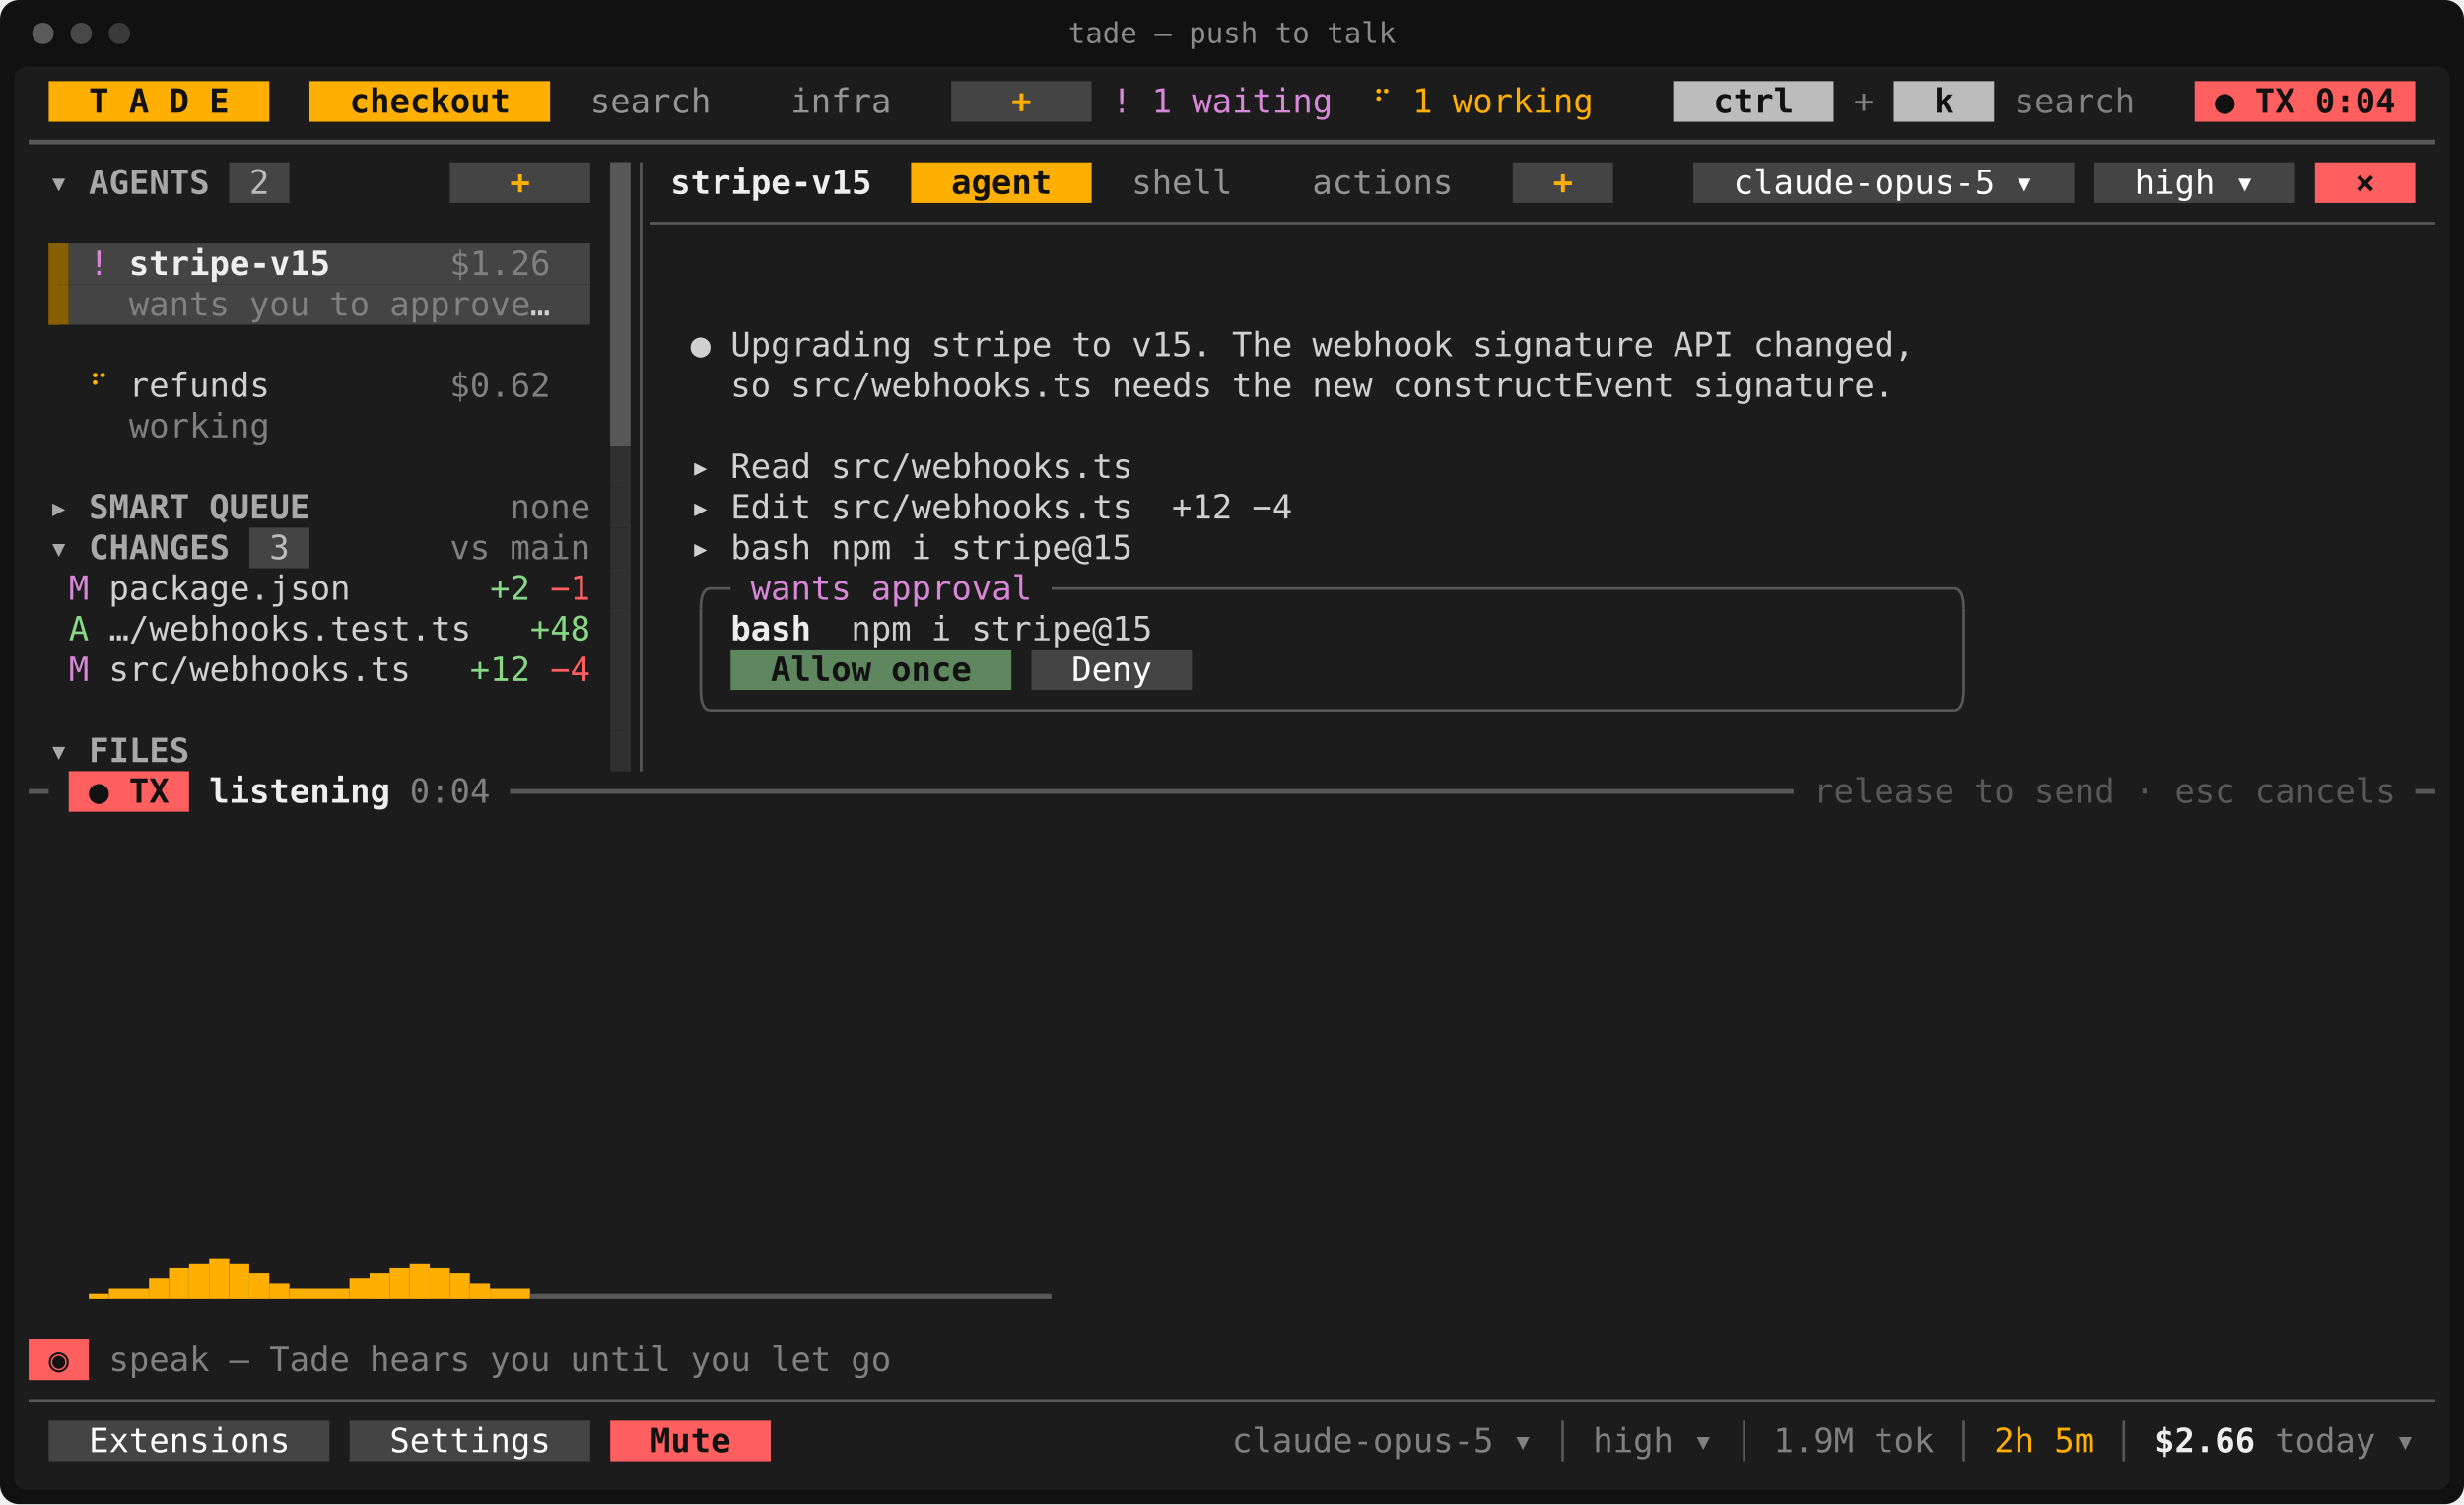
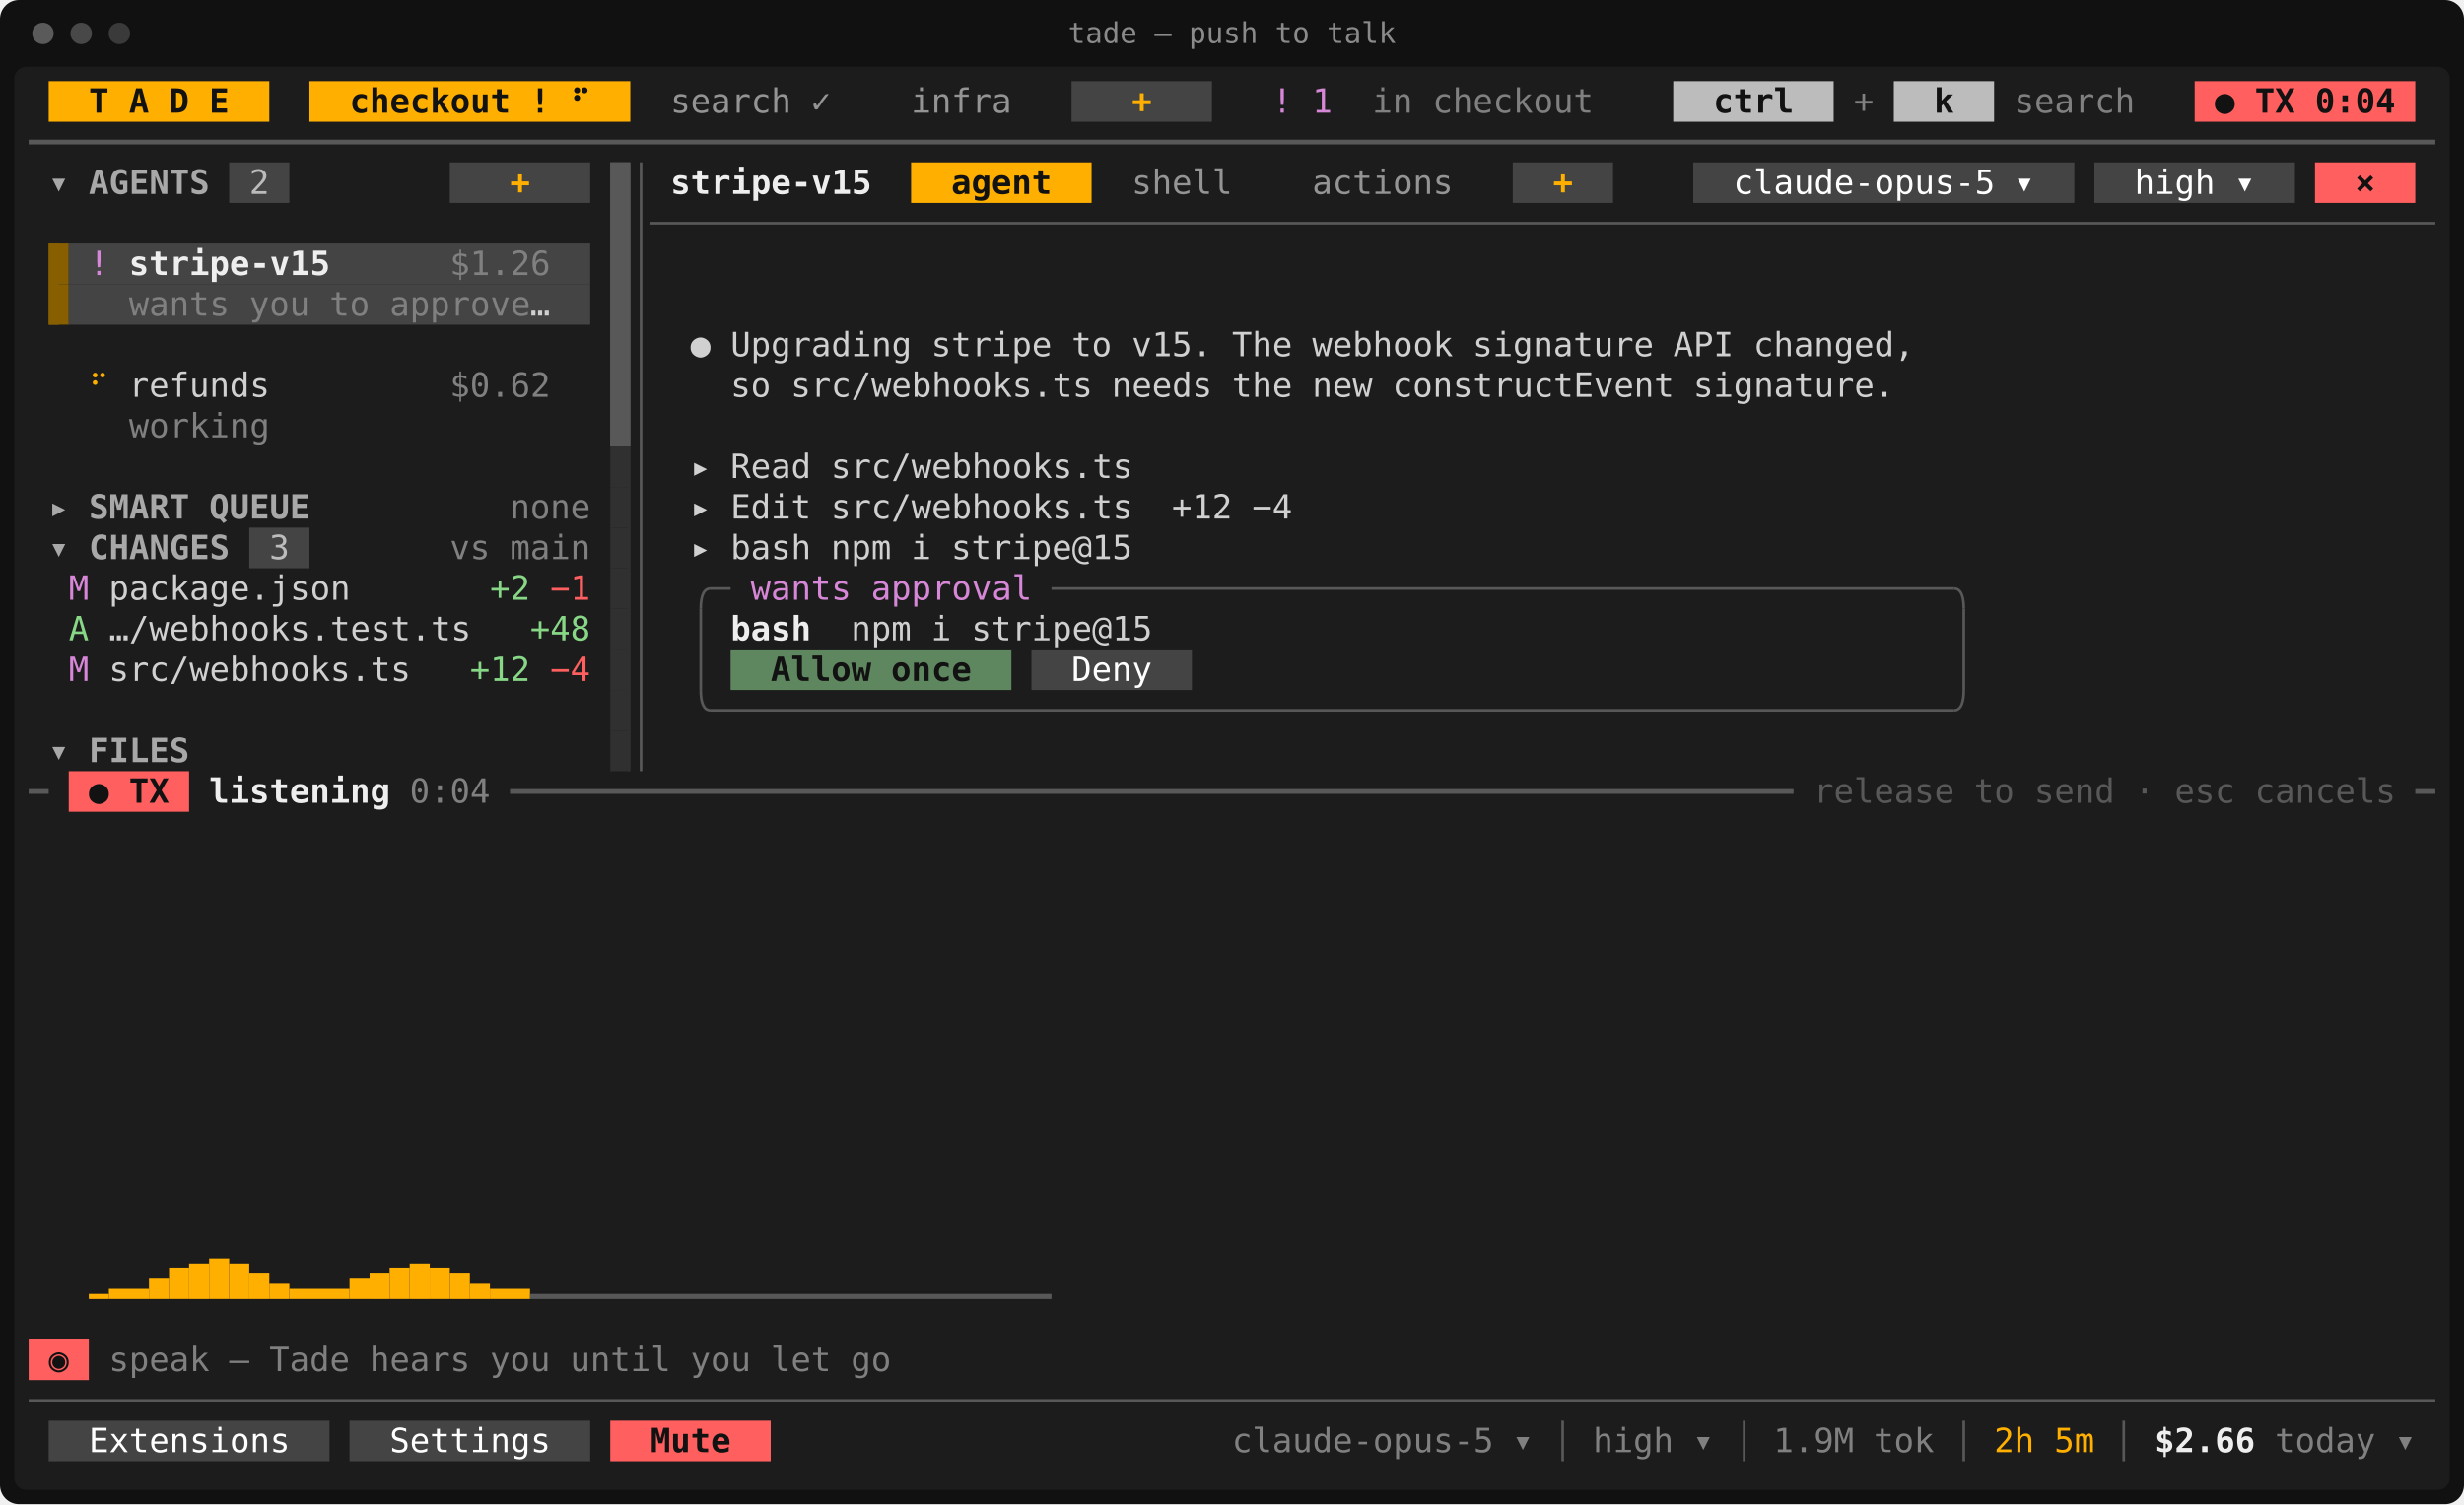
<svg xmlns="http://www.w3.org/2000/svg" viewBox="0 0 1032 630" width="1032" height="630" font-family="ui-monospace,SFMono-Regular,Menlo,Consolas,'DejaVu Sans Mono','Liberation Mono',monospace" font-size="14" role="img" aria-label="tade — push to talk">
  <rect width="1032" height="630" rx="8" fill="#111111" />
  <rect x="6" y="28" width="1020" height="596" rx="5" fill="#1c1c1c" />
  <circle cx="18" cy="14" r="4.5" fill="#5a5a5a" />
  <circle cx="34" cy="14" r="4.5" fill="#484848" />
  <circle cx="50" cy="14" r="4.5" fill="#3a3a3a" />
  <text x="516" y="18" fill="#8a8a8a" font-size="12" text-anchor="middle">tade — push to talk</text>
  <rect x="20.4" y="34" width="92.4" height="17" fill="#ffaf00" />
-   <rect x="129.6" y="34" width="100.8" height="17" fill="#ffaf00" />
-   <rect x="398.4" y="34" width="58.8" height="17" fill="#444444" />
+   <rect x="129.6" y="34" width="134.4" height="17" fill="#ffaf00" />
+   <rect x="448.8" y="34" width="58.8" height="17" fill="#444444" />
  <rect x="700.8" y="34" width="67.2" height="17" fill="#bcbcbc" />
  <rect x="793.2" y="34" width="42" height="17" fill="#bcbcbc" />
  <rect x="919.2" y="34" width="92.4" height="17" fill="#ff5f5f" />
  <rect x="96" y="68" width="25.2" height="17" fill="#444444" />
  <rect x="188.4" y="68" width="58.8" height="17" fill="#444444" />
  <rect x="255.6" y="68" width="8.4" height="17" fill="#585858" />
  <rect x="381.6" y="68" width="75.6" height="17" fill="#ffaf00" />
  <rect x="633.6" y="68" width="42" height="17" fill="#444444" />
  <rect x="709.2" y="68" width="159.6" height="17" fill="#444444" />
  <rect x="877.2" y="68" width="84" height="17" fill="#444444" />
  <rect x="969.6" y="68" width="42" height="17" fill="#ff5f5f" />
  <rect x="255.6" y="85" width="8.4" height="17" fill="#585858" />
  <rect x="20.4" y="102" width="8.4" height="17" fill="#875f00" />
  <rect x="28.8" y="102" width="218.4" height="17" fill="#444444" />
  <rect x="255.6" y="102" width="8.4" height="17" fill="#585858" />
  <rect x="20.4" y="119" width="8.4" height="17" fill="#875f00" />
  <rect x="28.8" y="119" width="218.4" height="17" fill="#444444" />
  <rect x="255.6" y="119" width="8.4" height="17" fill="#585858" />
  <rect x="255.6" y="136" width="8.4" height="17" fill="#585858" />
  <rect x="255.6" y="153" width="8.4" height="17" fill="#585858" />
  <rect x="255.6" y="170" width="8.4" height="17" fill="#585858" />
  <rect x="255.6" y="187" width="8.4" height="17" fill="#303030" />
  <rect x="255.6" y="204" width="8.4" height="17" fill="#303030" />
  <rect x="104.4" y="221" width="25.2" height="17" fill="#444444" />
  <rect x="255.6" y="221" width="8.4" height="17" fill="#303030" />
  <rect x="255.6" y="238" width="8.4" height="17" fill="#303030" />
  <rect x="255.6" y="255" width="8.4" height="17" fill="#303030" />
  <rect x="255.6" y="272" width="8.4" height="17" fill="#303030" />
  <rect x="306" y="272" width="117.6" height="17" fill="#5f875f" />
  <rect x="432" y="272" width="67.2" height="17" fill="#444444" />
  <rect x="255.6" y="289" width="8.4" height="17" fill="#303030" />
  <rect x="255.6" y="306" width="8.4" height="17" fill="#303030" />
  <rect x="28.8" y="323" width="50.4" height="17" fill="#ff5f5f" />
  <rect x="12" y="561" width="25.2" height="17" fill="#ff5f5f" />
  <rect x="20.4" y="595" width="117.6" height="17" fill="#444444" />
  <rect x="146.4" y="595" width="100.8" height="17" fill="#444444" />
  <rect x="255.6" y="595" width="67.2" height="17" fill="#ff5f5f" />
  <rect x="255.6" y="68" width="8.4" height="119" fill="#585858" />
  <rect x="20.4" y="102" width="4.2" height="34" fill="#875f00" />
  <rect x="262.95" y="187" width="1.05" height="136" fill="#303030" />
  <rect x="37.2" y="541.88" width="8.4" height="2.13" fill="#ffaf00" />
  <rect x="45.6" y="539.75" width="16.8" height="4.25" fill="#ffaf00" />
  <rect x="62.4" y="535.5" width="8.4" height="8.5" fill="#ffaf00" />
  <rect x="70.8" y="531.25" width="8.4" height="12.75" fill="#ffaf00" />
  <rect x="79.2" y="529.13" width="8.4" height="14.88" fill="#ffaf00" />
  <rect x="87.6" y="527" width="8.4" height="17" fill="#ffaf00" />
  <rect x="96" y="529.13" width="8.4" height="14.88" fill="#ffaf00" />
  <rect x="104.4" y="533.38" width="8.4" height="10.63" fill="#ffaf00" />
  <rect x="112.8" y="537.63" width="8.4" height="6.38" fill="#ffaf00" />
  <rect x="121.2" y="539.75" width="25.2" height="4.25" fill="#ffaf00" />
  <rect x="146.4" y="535.5" width="8.4" height="8.5" fill="#ffaf00" />
  <rect x="154.8" y="533.38" width="8.4" height="10.63" fill="#ffaf00" />
  <rect x="163.2" y="531.25" width="8.4" height="12.75" fill="#ffaf00" />
  <rect x="171.6" y="529.13" width="8.4" height="14.88" fill="#ffaf00" />
  <rect x="180" y="531.25" width="8.4" height="12.75" fill="#ffaf00" />
  <rect x="188.4" y="533.38" width="8.4" height="10.63" fill="#ffaf00" />
  <rect x="196.8" y="537.63" width="8.4" height="6.38" fill="#ffaf00" />
  <rect x="205.2" y="539.75" width="16.8" height="4.25" fill="#ffaf00" />
  <rect x="222" y="541.88" width="218.4" height="2.13" fill="#585858" />
  <line x1="12" y1="59.5" x2="1020" y2="59.5" stroke="#585858" stroke-width="2" />
  <line x1="268.5" y1="68" x2="268.5" y2="323" stroke="#585858" stroke-width="1.1" />
  <line x1="272.4" y1="93.5" x2="1020" y2="93.5" stroke="#585858" stroke-width="1.1" />
  <path d="M293.5 255Q293.5 246.5 297.6 246.5" fill="none" stroke="#585858" stroke-width="1.1" />
  <line x1="297.6" y1="246.5" x2="306" y2="246.5" stroke="#585858" stroke-width="1.1" />
  <line x1="440.4" y1="246.5" x2="818.4" y2="246.5" stroke="#585858" stroke-width="1.1" />
  <path d="M822.5 255Q822.5 246.5 818.4 246.5" fill="none" stroke="#585858" stroke-width="1.1" />
  <line x1="293.5" y1="255" x2="293.5" y2="289" stroke="#585858" stroke-width="1.1" />
  <line x1="822.5" y1="255" x2="822.5" y2="289" stroke="#585858" stroke-width="1.1" />
  <path d="M293.5 289Q293.5 297.5 297.6 297.5" fill="none" stroke="#585858" stroke-width="1.1" />
  <line x1="297.6" y1="297.5" x2="818.4" y2="297.5" stroke="#585858" stroke-width="1.1" />
  <path d="M822.5 289Q822.5 297.5 818.4 297.5" fill="none" stroke="#585858" stroke-width="1.1" />
  <line x1="12" y1="331.5" x2="20.4" y2="331.5" stroke="#585858" stroke-width="2" />
  <line x1="213.6" y1="331.5" x2="751.2" y2="331.5" stroke="#585858" stroke-width="2" />
  <line x1="1011.6" y1="331.5" x2="1020" y2="331.5" stroke="#585858" stroke-width="2" />
  <line x1="12" y1="586.5" x2="1020" y2="586.5" stroke="#585858" stroke-width="1.1" />
  <line x1="654.5" y1="595" x2="654.5" y2="612" stroke="#585858" stroke-width="1.1" />
  <line x1="730.5" y1="595" x2="730.5" y2="612" stroke="#585858" stroke-width="1.1" />
  <line x1="822.5" y1="595" x2="822.5" y2="612" stroke="#585858" stroke-width="1.1" />
  <line x1="889.5" y1="595" x2="889.5" y2="612" stroke="#585858" stroke-width="1.1" />
  <text x="37.2" y="47.2" textLength="8.4" lengthAdjust="spacingAndGlyphs" fill="#121212" font-weight="700">T</text>
  <text x="54" y="47.2" textLength="8.4" lengthAdjust="spacingAndGlyphs" fill="#121212" font-weight="700">A</text>
  <text x="70.8" y="47.2" textLength="8.4" lengthAdjust="spacingAndGlyphs" fill="#121212" font-weight="700">D</text>
  <text x="87.6" y="47.2" textLength="8.4" lengthAdjust="spacingAndGlyphs" fill="#121212" font-weight="700">E</text>
  <text x="146.4" y="47.2" textLength="67.2" lengthAdjust="spacingAndGlyphs" fill="#121212" font-weight="700">checkout</text>
-   <text x="247.2" y="47.2" textLength="50.4" lengthAdjust="spacingAndGlyphs" fill="#949494">search</text>
-   <text x="331.2" y="47.2" textLength="42" lengthAdjust="spacingAndGlyphs" fill="#949494">infra</text>
-   <text x="423.6" y="47.2" textLength="8.4" lengthAdjust="spacingAndGlyphs" fill="#ffaf00" font-weight="700">+</text>
-   <text x="465.6" y="47.2" textLength="8.4" lengthAdjust="spacingAndGlyphs" fill="#d787d7">!</text>
-   <text x="482.4" y="47.2" textLength="8.4" lengthAdjust="spacingAndGlyphs" fill="#d787d7">1</text>
-   <text x="499.2" y="47.2" textLength="58.8" lengthAdjust="spacingAndGlyphs" fill="#d787d7">waiting</text>
-   <text x="574.8" y="47.2" textLength="8.4" lengthAdjust="spacingAndGlyphs" fill="#ffaf00">⠋</text>
-   <text x="591.6" y="47.2" textLength="8.4" lengthAdjust="spacingAndGlyphs" fill="#ffaf00">1</text>
-   <text x="608.4" y="47.2" textLength="58.8" lengthAdjust="spacingAndGlyphs" fill="#ffaf00">working</text>
+   <text x="222" y="47.2" textLength="8.4" lengthAdjust="spacingAndGlyphs" fill="#121212" font-weight="700">!</text>
+   <text x="238.8" y="47.2" textLength="8.4" lengthAdjust="spacingAndGlyphs" fill="#121212" font-weight="700">⠋</text>
+   <text x="280.8" y="47.2" textLength="50.4" lengthAdjust="spacingAndGlyphs" fill="#949494">search</text>
+   <text x="339.6" y="47.2" textLength="8.4" lengthAdjust="spacingAndGlyphs" fill="#949494">✓</text>
+   <text x="381.6" y="47.2" textLength="42" lengthAdjust="spacingAndGlyphs" fill="#949494">infra</text>
+   <text x="474" y="47.2" textLength="8.4" lengthAdjust="spacingAndGlyphs" fill="#ffaf00" font-weight="700">+</text>
+   <text x="532.8" y="47.2" textLength="8.4" lengthAdjust="spacingAndGlyphs" fill="#d787d7">!</text>
+   <text x="549.6" y="47.2" textLength="8.4" lengthAdjust="spacingAndGlyphs" fill="#d787d7">1</text>
+   <text x="574.8" y="47.2" textLength="16.8" lengthAdjust="spacingAndGlyphs" fill="#808080">in</text>
+   <text x="600" y="47.2" textLength="67.2" lengthAdjust="spacingAndGlyphs" fill="#808080">checkout</text>
  <text x="717.6" y="47.2" textLength="33.6" lengthAdjust="spacingAndGlyphs" fill="#121212" font-weight="700">ctrl</text>
  <text x="776.4" y="47.2" textLength="8.4" lengthAdjust="spacingAndGlyphs" fill="#808080">+</text>
  <text x="810" y="47.2" textLength="8.4" lengthAdjust="spacingAndGlyphs" fill="#121212" font-weight="700">k</text>
  <text x="843.6" y="47.2" textLength="50.4" lengthAdjust="spacingAndGlyphs" fill="#808080">search</text>
  <text x="927.6" y="47.2" textLength="8.4" lengthAdjust="spacingAndGlyphs" fill="#121212" font-weight="700">●</text>
  <text x="944.4" y="47.2" textLength="16.8" lengthAdjust="spacingAndGlyphs" fill="#121212" font-weight="700">TX</text>
  <text x="969.6" y="47.2" textLength="33.6" lengthAdjust="spacingAndGlyphs" fill="#121212" font-weight="700">0:04</text>
  <text x="20.4" y="81.2" textLength="8.4" lengthAdjust="spacingAndGlyphs" fill="#a8a8a8" font-weight="700">▾</text>
  <text x="37.2" y="81.2" textLength="50.4" lengthAdjust="spacingAndGlyphs" fill="#a8a8a8" font-weight="700">AGENTS</text>
  <text x="104.4" y="81.2" textLength="8.4" lengthAdjust="spacingAndGlyphs" fill="#bcbcbc">2</text>
  <text x="213.6" y="81.2" textLength="8.4" lengthAdjust="spacingAndGlyphs" fill="#ffaf00" font-weight="700">+</text>
  <text x="280.8" y="81.2" textLength="84" lengthAdjust="spacingAndGlyphs" fill="#eeeeee" font-weight="700">stripe-v15</text>
  <text x="398.4" y="81.2" textLength="42" lengthAdjust="spacingAndGlyphs" fill="#121212" font-weight="700">agent</text>
  <text x="474" y="81.2" textLength="42" lengthAdjust="spacingAndGlyphs" fill="#949494">shell</text>
  <text x="549.6" y="81.2" textLength="58.8" lengthAdjust="spacingAndGlyphs" fill="#949494">actions</text>
  <text x="650.4" y="81.2" textLength="8.4" lengthAdjust="spacingAndGlyphs" fill="#ffaf00" font-weight="700">+</text>
  <text x="726" y="81.2" textLength="109.2" lengthAdjust="spacingAndGlyphs" fill="#ffffff">claude-opus-5</text>
  <text x="843.6" y="81.2" textLength="8.4" lengthAdjust="spacingAndGlyphs" fill="#ffffff">▾</text>
  <text x="894" y="81.2" textLength="33.6" lengthAdjust="spacingAndGlyphs" fill="#ffffff">high</text>
  <text x="936" y="81.2" textLength="8.4" lengthAdjust="spacingAndGlyphs" fill="#ffffff">▾</text>
  <text x="986.4" y="81.2" textLength="8.4" lengthAdjust="spacingAndGlyphs" fill="#121212" font-weight="700">×</text>
  <text x="37.2" y="115.2" textLength="8.4" lengthAdjust="spacingAndGlyphs" fill="#d787d7">!</text>
  <text x="54" y="115.2" textLength="84" lengthAdjust="spacingAndGlyphs" fill="#eeeeee" font-weight="700">stripe-v15</text>
  <text x="188.4" y="115.2" textLength="42" lengthAdjust="spacingAndGlyphs" fill="#808080">$1.26</text>
  <text x="54" y="132.2" textLength="42" lengthAdjust="spacingAndGlyphs" fill="#808080">wants</text>
  <text x="104.4" y="132.2" textLength="25.2" lengthAdjust="spacingAndGlyphs" fill="#808080">you</text>
  <text x="138" y="132.2" textLength="16.8" lengthAdjust="spacingAndGlyphs" fill="#808080">to</text>
  <text x="163.2" y="132.2" textLength="58.8" lengthAdjust="spacingAndGlyphs" fill="#808080">approve</text>
  <text x="222" y="132.2" textLength="8.4" lengthAdjust="spacingAndGlyphs" fill="#d0d0d0">…</text>
  <text x="289.2" y="149.2" textLength="8.4" lengthAdjust="spacingAndGlyphs" fill="#d0d0d0">●</text>
  <text x="306" y="149.2" textLength="75.6" lengthAdjust="spacingAndGlyphs" fill="#d0d0d0">Upgrading</text>
  <text x="390" y="149.2" textLength="50.4" lengthAdjust="spacingAndGlyphs" fill="#d0d0d0">stripe</text>
  <text x="448.8" y="149.2" textLength="16.8" lengthAdjust="spacingAndGlyphs" fill="#d0d0d0">to</text>
  <text x="474" y="149.2" textLength="33.6" lengthAdjust="spacingAndGlyphs" fill="#d0d0d0">v15.</text>
  <text x="516" y="149.2" textLength="25.2" lengthAdjust="spacingAndGlyphs" fill="#d0d0d0">The</text>
  <text x="549.6" y="149.2" textLength="58.8" lengthAdjust="spacingAndGlyphs" fill="#d0d0d0">webhook</text>
  <text x="616.8" y="149.2" textLength="75.6" lengthAdjust="spacingAndGlyphs" fill="#d0d0d0">signature</text>
  <text x="700.8" y="149.2" textLength="25.2" lengthAdjust="spacingAndGlyphs" fill="#d0d0d0">API</text>
  <text x="734.4" y="149.2" textLength="67.2" lengthAdjust="spacingAndGlyphs" fill="#d0d0d0">changed,</text>
  <text x="37.2" y="166.2" textLength="8.4" lengthAdjust="spacingAndGlyphs" fill="#ffaf00">⠋</text>
  <text x="54" y="166.2" textLength="58.8" lengthAdjust="spacingAndGlyphs" fill="#d0d0d0">refunds</text>
  <text x="188.4" y="166.2" textLength="42" lengthAdjust="spacingAndGlyphs" fill="#808080">$0.62</text>
  <text x="306" y="166.2" textLength="16.8" lengthAdjust="spacingAndGlyphs" fill="#d0d0d0">so</text>
  <text x="331.2" y="166.2" textLength="126" lengthAdjust="spacingAndGlyphs" fill="#d0d0d0">src/webhooks.ts</text>
  <text x="465.6" y="166.2" textLength="42" lengthAdjust="spacingAndGlyphs" fill="#d0d0d0">needs</text>
  <text x="516" y="166.2" textLength="25.2" lengthAdjust="spacingAndGlyphs" fill="#d0d0d0">the</text>
  <text x="549.6" y="166.2" textLength="25.2" lengthAdjust="spacingAndGlyphs" fill="#d0d0d0">new</text>
  <text x="583.2" y="166.2" textLength="117.6" lengthAdjust="spacingAndGlyphs" fill="#d0d0d0">constructEvent</text>
  <text x="709.2" y="166.2" textLength="84" lengthAdjust="spacingAndGlyphs" fill="#d0d0d0">signature.</text>
  <text x="54" y="183.2" textLength="58.8" lengthAdjust="spacingAndGlyphs" fill="#808080">working</text>
  <text x="289.2" y="200.2" textLength="8.4" lengthAdjust="spacingAndGlyphs" fill="#d0d0d0">▸</text>
  <text x="306" y="200.2" textLength="33.6" lengthAdjust="spacingAndGlyphs" fill="#d0d0d0">Read</text>
  <text x="348" y="200.2" textLength="126" lengthAdjust="spacingAndGlyphs" fill="#d0d0d0">src/webhooks.ts</text>
  <text x="20.4" y="217.2" textLength="8.4" lengthAdjust="spacingAndGlyphs" fill="#a8a8a8" font-weight="700">▸</text>
  <text x="37.2" y="217.2" textLength="42" lengthAdjust="spacingAndGlyphs" fill="#a8a8a8" font-weight="700">SMART</text>
  <text x="87.6" y="217.2" textLength="42" lengthAdjust="spacingAndGlyphs" fill="#a8a8a8" font-weight="700">QUEUE</text>
  <text x="213.6" y="217.2" textLength="33.6" lengthAdjust="spacingAndGlyphs" fill="#808080">none</text>
  <text x="289.2" y="217.2" textLength="8.4" lengthAdjust="spacingAndGlyphs" fill="#d0d0d0">▸</text>
  <text x="306" y="217.2" textLength="33.6" lengthAdjust="spacingAndGlyphs" fill="#d0d0d0">Edit</text>
  <text x="348" y="217.2" textLength="126" lengthAdjust="spacingAndGlyphs" fill="#d0d0d0">src/webhooks.ts</text>
  <text x="490.8" y="217.2" textLength="25.2" lengthAdjust="spacingAndGlyphs" fill="#d0d0d0">+12</text>
  <text x="524.4" y="217.2" textLength="16.8" lengthAdjust="spacingAndGlyphs" fill="#d0d0d0">−4</text>
  <text x="20.4" y="234.2" textLength="8.4" lengthAdjust="spacingAndGlyphs" fill="#a8a8a8" font-weight="700">▾</text>
  <text x="37.2" y="234.2" textLength="58.8" lengthAdjust="spacingAndGlyphs" fill="#a8a8a8" font-weight="700">CHANGES</text>
  <text x="112.8" y="234.2" textLength="8.4" lengthAdjust="spacingAndGlyphs" fill="#bcbcbc">3</text>
  <text x="188.4" y="234.2" textLength="16.8" lengthAdjust="spacingAndGlyphs" fill="#808080">vs</text>
  <text x="213.6" y="234.2" textLength="33.6" lengthAdjust="spacingAndGlyphs" fill="#808080">main</text>
  <text x="289.2" y="234.2" textLength="8.4" lengthAdjust="spacingAndGlyphs" fill="#d0d0d0">▸</text>
  <text x="306" y="234.2" textLength="33.6" lengthAdjust="spacingAndGlyphs" fill="#d0d0d0">bash</text>
  <text x="348" y="234.2" textLength="25.2" lengthAdjust="spacingAndGlyphs" fill="#d0d0d0">npm</text>
  <text x="381.6" y="234.2" textLength="8.4" lengthAdjust="spacingAndGlyphs" fill="#d0d0d0">i</text>
  <text x="398.4" y="234.2" textLength="75.6" lengthAdjust="spacingAndGlyphs" fill="#d0d0d0">stripe@15</text>
  <text x="28.8" y="251.2" textLength="8.4" lengthAdjust="spacingAndGlyphs" fill="#d787d7">M</text>
  <text x="45.6" y="251.2" textLength="100.8" lengthAdjust="spacingAndGlyphs" fill="#d0d0d0">package.json</text>
  <text x="205.2" y="251.2" textLength="16.8" lengthAdjust="spacingAndGlyphs" fill="#87d787">+2</text>
  <text x="230.4" y="251.2" textLength="16.8" lengthAdjust="spacingAndGlyphs" fill="#ff5f5f">−1</text>
  <text x="314.4" y="251.2" textLength="42" lengthAdjust="spacingAndGlyphs" fill="#d787d7">wants</text>
  <text x="364.8" y="251.2" textLength="67.2" lengthAdjust="spacingAndGlyphs" fill="#d787d7">approval</text>
  <text x="28.8" y="268.2" textLength="8.4" lengthAdjust="spacingAndGlyphs" fill="#87d787">A</text>
  <text x="45.6" y="268.2" textLength="151.2" lengthAdjust="spacingAndGlyphs" fill="#d0d0d0">…/webhooks.test.ts</text>
  <text x="222" y="268.2" textLength="25.2" lengthAdjust="spacingAndGlyphs" fill="#87d787">+48</text>
  <text x="306" y="268.2" textLength="33.6" lengthAdjust="spacingAndGlyphs" fill="#eeeeee" font-weight="700">bash</text>
  <text x="356.4" y="268.2" textLength="25.2" lengthAdjust="spacingAndGlyphs" fill="#d0d0d0">npm</text>
  <text x="390" y="268.2" textLength="8.4" lengthAdjust="spacingAndGlyphs" fill="#d0d0d0">i</text>
  <text x="406.8" y="268.2" textLength="75.6" lengthAdjust="spacingAndGlyphs" fill="#d0d0d0">stripe@15</text>
  <text x="28.8" y="285.2" textLength="8.4" lengthAdjust="spacingAndGlyphs" fill="#d787d7">M</text>
  <text x="45.6" y="285.2" textLength="126" lengthAdjust="spacingAndGlyphs" fill="#d0d0d0">src/webhooks.ts</text>
  <text x="196.8" y="285.2" textLength="25.2" lengthAdjust="spacingAndGlyphs" fill="#87d787">+12</text>
  <text x="230.4" y="285.2" textLength="16.8" lengthAdjust="spacingAndGlyphs" fill="#ff5f5f">−4</text>
  <text x="322.8" y="285.2" textLength="42" lengthAdjust="spacingAndGlyphs" fill="#121212" font-weight="700">Allow</text>
  <text x="373.2" y="285.2" textLength="33.6" lengthAdjust="spacingAndGlyphs" fill="#121212" font-weight="700">once</text>
  <text x="448.8" y="285.2" textLength="33.6" lengthAdjust="spacingAndGlyphs" fill="#ffffff">Deny</text>
  <text x="20.4" y="319.2" textLength="8.4" lengthAdjust="spacingAndGlyphs" fill="#a8a8a8" font-weight="700">▾</text>
  <text x="37.2" y="319.2" textLength="42" lengthAdjust="spacingAndGlyphs" fill="#a8a8a8" font-weight="700">FILES</text>
  <text x="37.2" y="336.2" textLength="8.4" lengthAdjust="spacingAndGlyphs" fill="#121212" font-weight="700">●</text>
  <text x="54" y="336.2" textLength="16.8" lengthAdjust="spacingAndGlyphs" fill="#121212" font-weight="700">TX</text>
  <text x="87.6" y="336.2" textLength="75.6" lengthAdjust="spacingAndGlyphs" fill="#eeeeee" font-weight="700">listening</text>
  <text x="171.6" y="336.2" textLength="33.6" lengthAdjust="spacingAndGlyphs" fill="#808080">0:04</text>
  <text x="759.6" y="336.2" textLength="58.8" lengthAdjust="spacingAndGlyphs" fill="#585858">release</text>
  <text x="826.8" y="336.2" textLength="16.8" lengthAdjust="spacingAndGlyphs" fill="#585858">to</text>
  <text x="852" y="336.2" textLength="33.6" lengthAdjust="spacingAndGlyphs" fill="#585858">send</text>
  <text x="894" y="336.2" textLength="8.4" lengthAdjust="spacingAndGlyphs" fill="#585858">·</text>
  <text x="910.8" y="336.2" textLength="25.2" lengthAdjust="spacingAndGlyphs" fill="#585858">esc</text>
  <text x="944.4" y="336.2" textLength="58.8" lengthAdjust="spacingAndGlyphs" fill="#585858">cancels</text>
  <text x="20.4" y="574.2" textLength="8.4" lengthAdjust="spacingAndGlyphs" fill="#121212" font-weight="700">◉</text>
  <text x="45.6" y="574.2" textLength="42" lengthAdjust="spacingAndGlyphs" fill="#808080">speak</text>
  <text x="96" y="574.2" textLength="8.4" lengthAdjust="spacingAndGlyphs" fill="#808080">—</text>
  <text x="112.8" y="574.2" textLength="33.6" lengthAdjust="spacingAndGlyphs" fill="#808080">Tade</text>
  <text x="154.8" y="574.2" textLength="42" lengthAdjust="spacingAndGlyphs" fill="#808080">hears</text>
  <text x="205.2" y="574.2" textLength="25.2" lengthAdjust="spacingAndGlyphs" fill="#808080">you</text>
  <text x="238.8" y="574.2" textLength="42" lengthAdjust="spacingAndGlyphs" fill="#808080">until</text>
  <text x="289.2" y="574.2" textLength="25.2" lengthAdjust="spacingAndGlyphs" fill="#808080">you</text>
  <text x="322.8" y="574.2" textLength="25.2" lengthAdjust="spacingAndGlyphs" fill="#808080">let</text>
  <text x="356.4" y="574.2" textLength="16.8" lengthAdjust="spacingAndGlyphs" fill="#808080">go</text>
  <text x="37.2" y="608.2" textLength="84" lengthAdjust="spacingAndGlyphs" fill="#ffffff">Extensions</text>
  <text x="163.2" y="608.2" textLength="67.2" lengthAdjust="spacingAndGlyphs" fill="#ffffff">Settings</text>
  <text x="272.4" y="608.2" textLength="33.6" lengthAdjust="spacingAndGlyphs" fill="#121212" font-weight="700">Mute</text>
  <text x="516" y="608.2" textLength="109.2" lengthAdjust="spacingAndGlyphs" fill="#808080">claude-opus-5</text>
  <text x="633.6" y="608.2" textLength="8.4" lengthAdjust="spacingAndGlyphs" fill="#808080">▾</text>
  <text x="667.2" y="608.2" textLength="33.6" lengthAdjust="spacingAndGlyphs" fill="#808080">high</text>
  <text x="709.2" y="608.2" textLength="8.4" lengthAdjust="spacingAndGlyphs" fill="#808080">▾</text>
  <text x="742.8" y="608.2" textLength="33.6" lengthAdjust="spacingAndGlyphs" fill="#808080">1.9M</text>
  <text x="784.8" y="608.2" textLength="25.2" lengthAdjust="spacingAndGlyphs" fill="#808080">tok</text>
  <text x="835.2" y="608.2" textLength="16.8" lengthAdjust="spacingAndGlyphs" fill="#ffaf00">2h</text>
  <text x="860.4" y="608.2" textLength="16.8" lengthAdjust="spacingAndGlyphs" fill="#ffaf00">5m</text>
  <text x="902.4" y="608.2" textLength="42" lengthAdjust="spacingAndGlyphs" fill="#eeeeee" font-weight="700">$2.66</text>
  <text x="952.8" y="608.2" textLength="42" lengthAdjust="spacingAndGlyphs" fill="#808080">today</text>
  <text x="1003.2" y="608.2" textLength="8.4" lengthAdjust="spacingAndGlyphs" fill="#808080">▾</text>
</svg>
